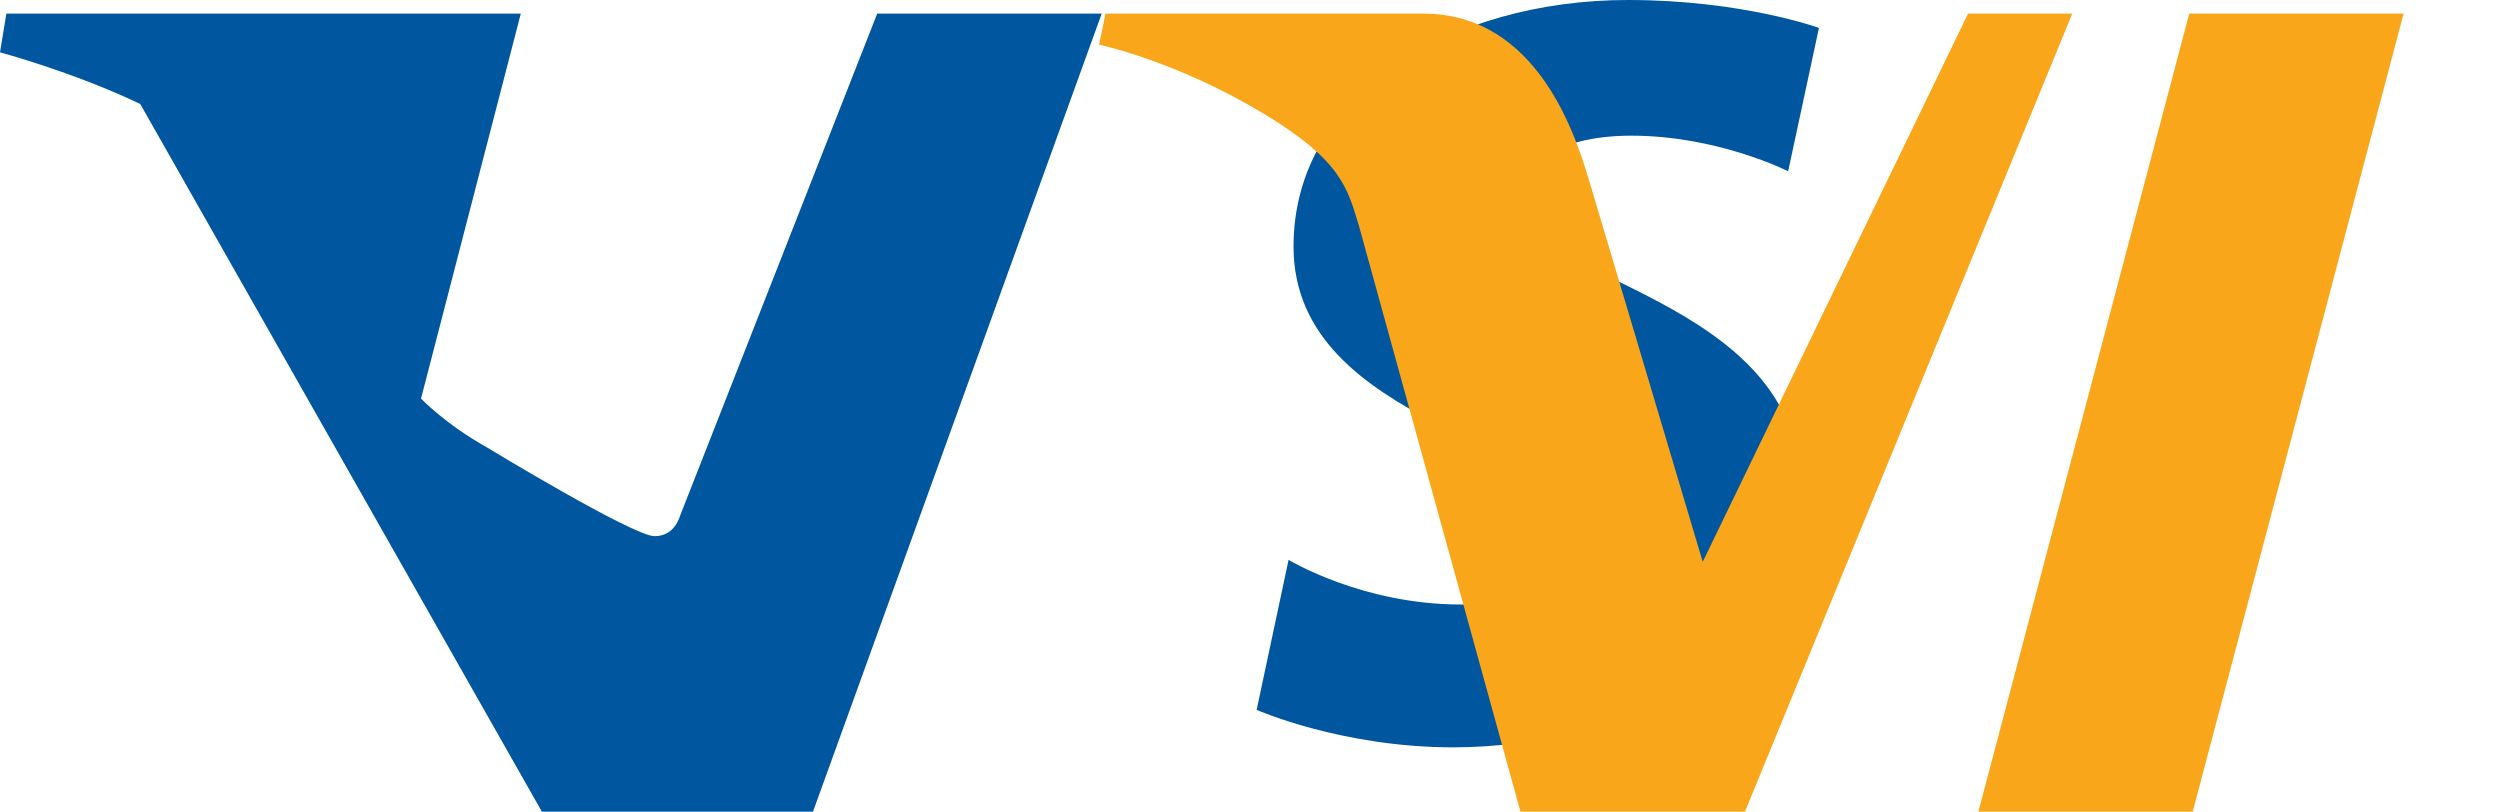
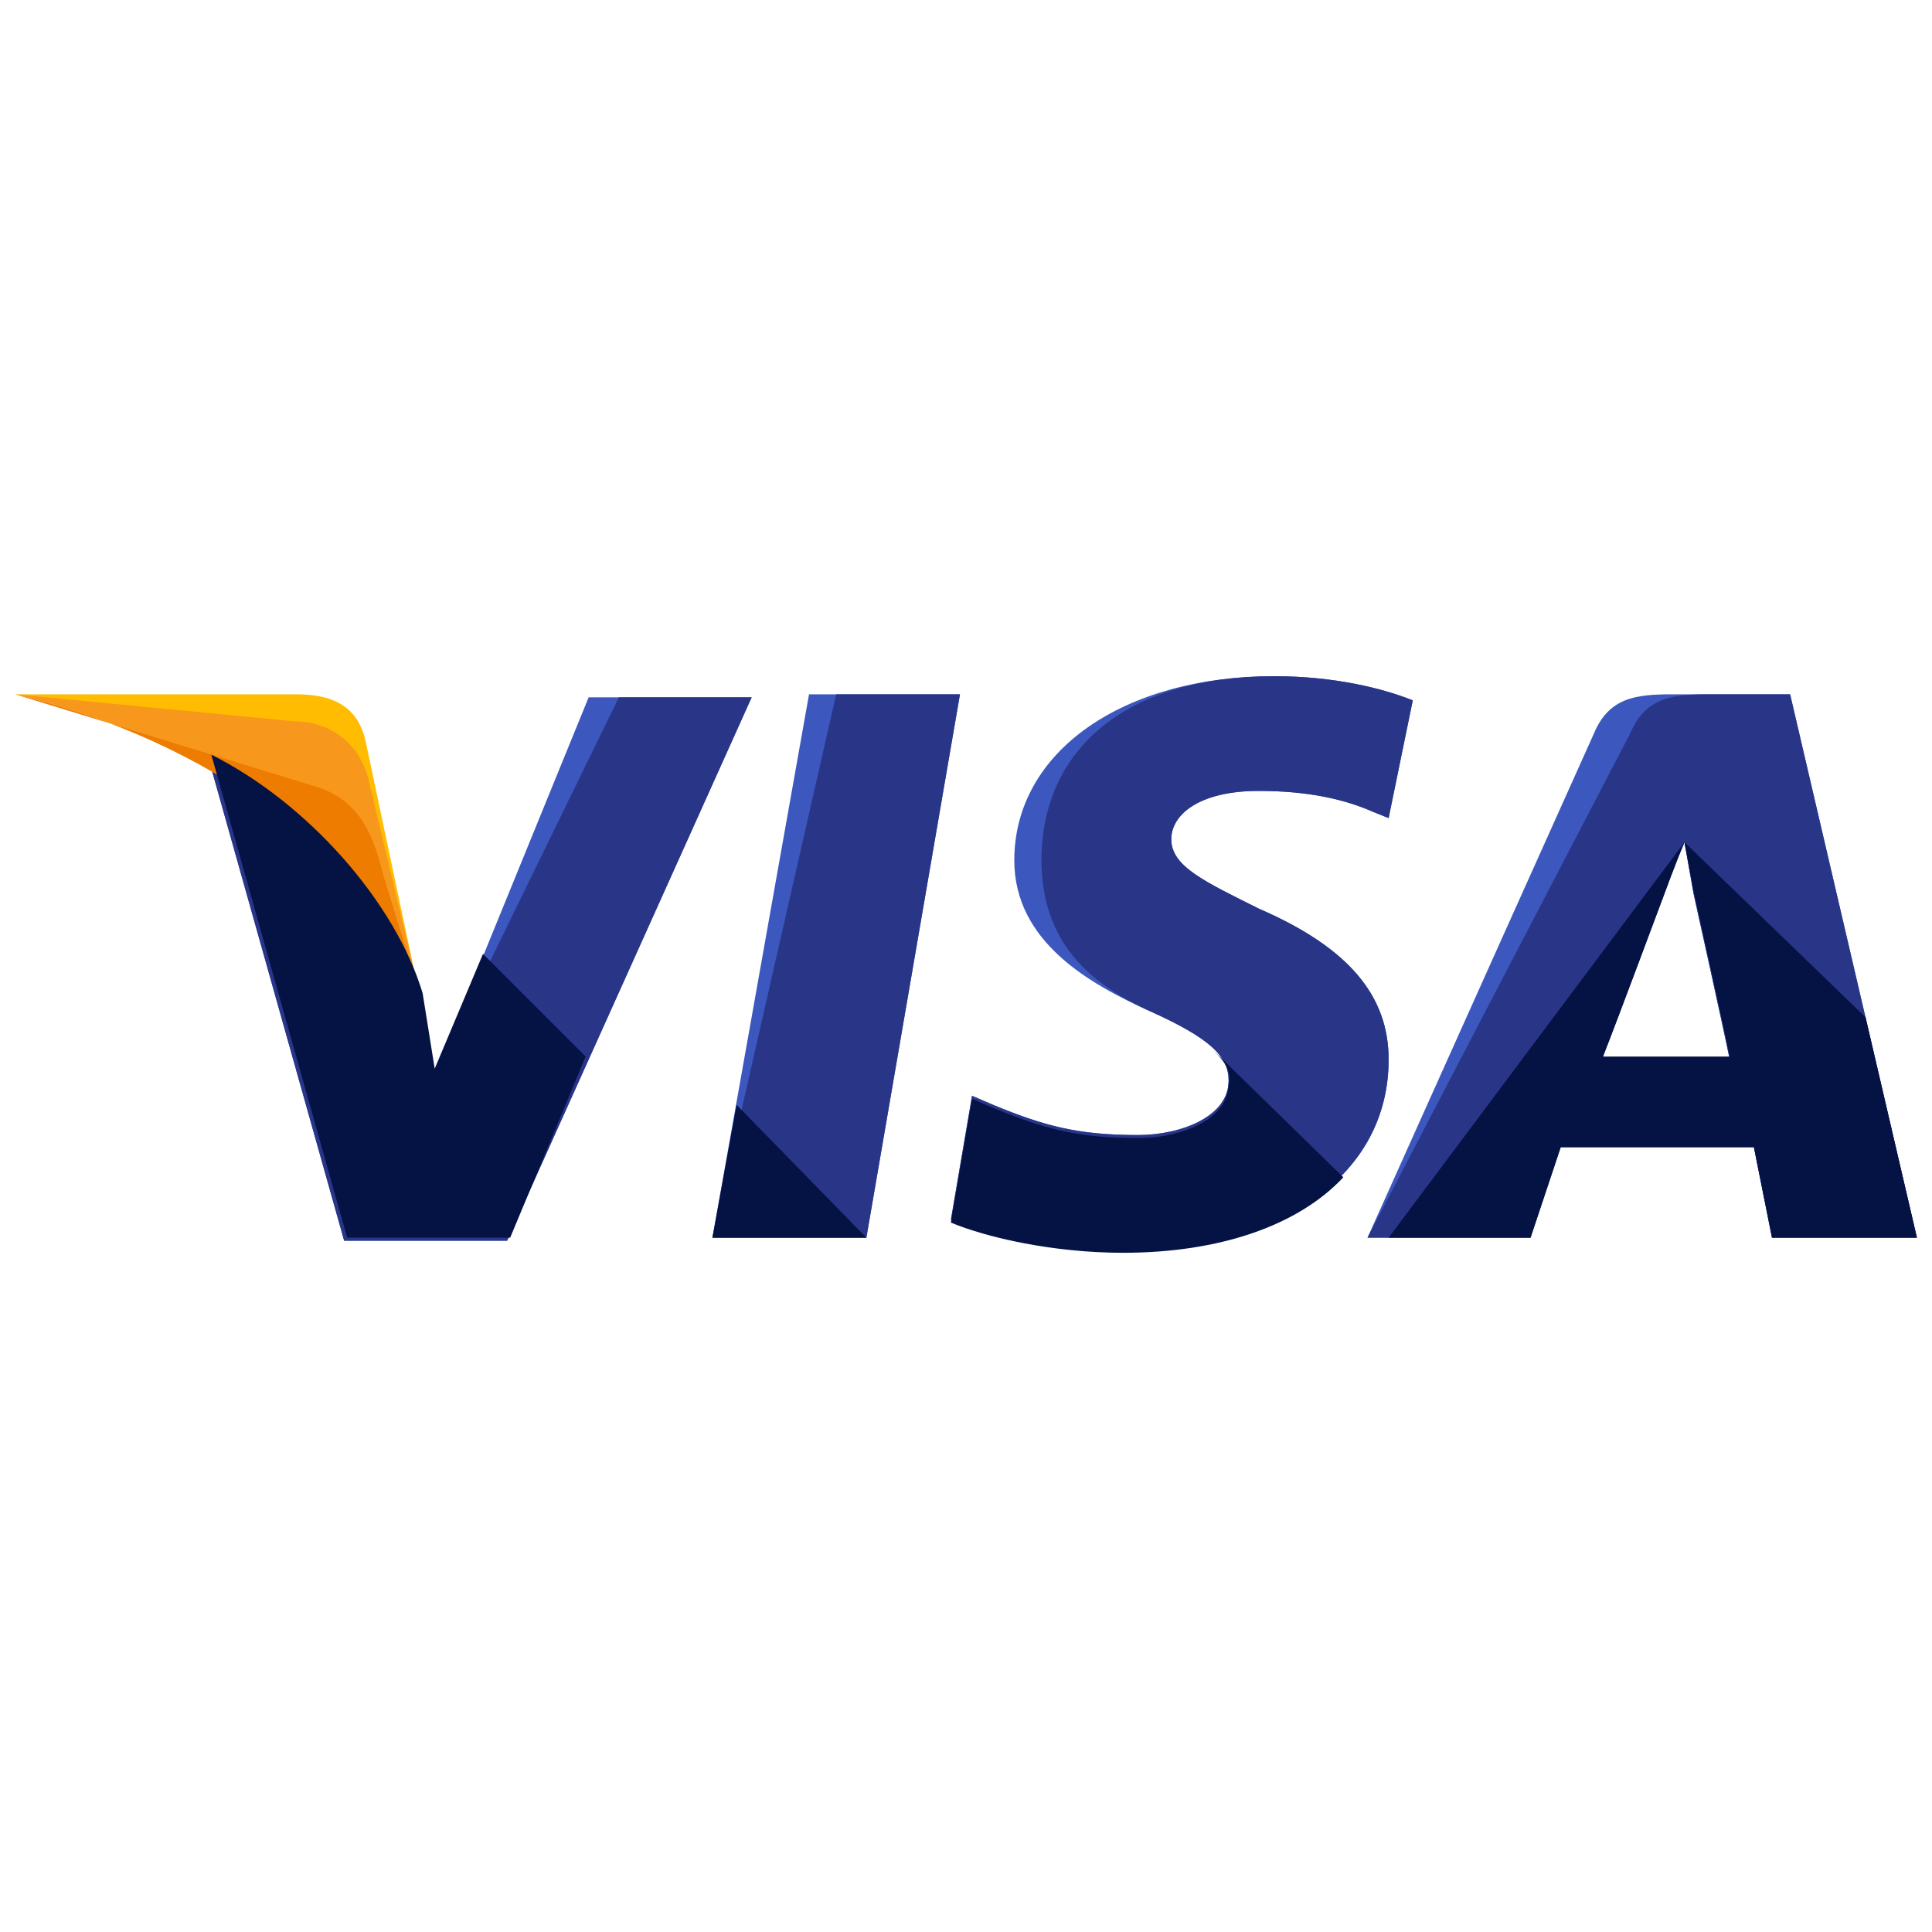
- <svg xmlns="http://www.w3.org/2000/svg" viewBox="0 0 1000 324.68">
-   <path fill="#00579f" d="M651.17,0c-70.64,0-133.76,37.46-133.76,98.6,0,72.73,113.42,77.5,113.42,114,0,15.4-17.41,29.2-46.62,29.2-39.39,0-68.78-17.86-68.78-17.86l-12.77,60c0,0,33.95,15,78.65,15,66.48,0,139.12-34.77,139.12-102.74,0-78.53-113.73-83.74-113.73-116.4,0-12.19,14.61-25.53,45.77-25.53,34.8,0,62.79,14.24,62.79,14.24l12.32-57.34c0,0-30.65-11.17-76.41-11.17Z" />
-   <path fill="#00579f" d="M2.55,5.45L0,20.93C0,20.93,29.6,28.9,56.09,41.59l160.67,283.09h108.43L440.68,5.45h-89.8l-78.67,200.39c-1.85,5.89-5.55,8.62-10.42,8.62-8.59,0-67.3-35.66-67.3-35.66-16.54-9.3-26.08-19.37-26.08-19.37L208.32,5.45H117.62L2.55,5.45Z" />
-   <path fill="#faa61a" d="M875.7,5.45l-84.35,319.23h85.74l84.35-319.23h-85.74Z" />
-   <path fill="#faa61a" d="M787.22,5.45l-106.13,219.29-45.38-152.32c-5.24-17.4-20.42-66.97-66.37-66.97H442.2l-2.55,12.43c0,0,30.16,6.24,65.37,27.32,31.74,19.04,33.95,30.08,38.58,45.2l64.59,234.28h89.8L828.9,5.45h-41.68Z" />
+ <svg xmlns="http://www.w3.org/2000/svg" enable-background="new 0 0 64 64" height="64px" id="Layer_1" version="1.1" viewBox="0 0 64 64" width="64px" xml:space="preserve">
+   <g>
+     <g>
+       <g>
+         <g>
+           <polygon fill="#3C58BF" points="23.6,41 26.8,23 31.8,23 28.7,41     " />
+         </g>
+       </g>
+       <g>
+         <g>
+           <polygon fill="#293688" points="23.6,41 27.7,23 31.8,23 28.7,41     " />
+         </g>
+       </g>
+       <g>
+         <g>
+           <path d="M46.8,23.2c-1-0.4-2.6-0.8-4.6-0.8c-5,0-8.6,2.5-8.6,6.1c0,2.7,2.5,4.1,4.5,5c2,0.9,2.6,1.5,2.6,2.3      c0,1.2-1.6,1.8-3,1.8c-2,0-3.1-0.3-4.8-1l-0.7-0.3l-0.7,4.1c1.2,0.5,3.4,1,5.7,1c5.3,0,8.8-2.5,8.8-6.3c0-2.1-1.3-3.7-4.3-5      c-1.8-0.9-2.9-1.4-2.9-2.3c0-0.8,0.9-1.6,2.9-1.6c1.7,0,2.9,0.3,3.8,0.7l0.5,0.2L46.8,23.2L46.8,23.2z" fill="#3C58BF" />
+         </g>
+       </g>
+       <g>
+         <g>
+           <path d="M46.8,23.2c-1-0.4-2.6-0.8-4.6-0.8c-5,0-7.7,2.5-7.7,6.1c0,2.7,1.6,4.1,3.6,5c2,0.9,2.6,1.5,2.6,2.3      c0,1.2-1.6,1.8-3,1.8c-2,0-3.1-0.3-4.8-1l-0.7-0.3l-0.7,4.1c1.2,0.5,3.4,1,5.7,1c5.3,0,8.8-2.5,8.8-6.3c0-2.1-1.3-3.7-4.3-5      c-1.8-0.9-2.9-1.4-2.9-2.3c0-0.8,0.9-1.6,2.9-1.6c1.7,0,2.9,0.3,3.8,0.7l0.5,0.2L46.8,23.2L46.8,23.2z" fill="#293688" />
+         </g>
+       </g>
+       <g>
+         <g>
+           <path d="M55.4,23c-1.2,0-2.1,0.1-2.6,1.3L45.3,41h5.4l1-3h6.4l0.6,3h4.8l-4.2-18H55.4z M53.1,35      c0.3-0.9,2-5.3,2-5.3c0,0,0.4-1.1,0.7-1.8l0.3,1.7c0,0,1,4.5,1.2,5.5H53.1L53.1,35z" fill="#3C58BF" />
+         </g>
+       </g>
+       <g>
+         <g>
+           <path d="M56.6,23c-1.2,0-2.1,0.1-2.6,1.3L45.3,41h5.4l1-3h6.4l0.6,3h4.8l-4.2-18H56.6z M53.1,35      c0.4-1,2-5.3,2-5.3c0,0,0.4-1.1,0.7-1.8l0.3,1.7c0,0,1,4.5,1.2,5.5H53.1L53.1,35z" fill="#293688" />
+         </g>
+       </g>
+       <g>
+         <g>
+           <path d="M14.4,35.6L13.9,33c-0.9-3-3.8-6.3-7-7.9l4.5,16h5.4l8.1-18h-5.4L14.4,35.6z" fill="#3C58BF" />
+         </g>
+       </g>
+       <g>
+         <g>
+           <path d="M14.4,35.6L13.9,33c-0.9-3-3.8-6.3-7-7.9l4.5,16h5.4l8.1-18h-4.4L14.4,35.6z" fill="#293688" />
+         </g>
+       </g>
+       <g>
+         <g>
+           <path d="M0.5,23l0.9,0.2c6.4,1.5,10.8,5.3,12.5,9.8l-1.8-8.5c-0.3-1.2-1.2-1.5-2.3-1.5H0.5z" fill="#FFBC00" />
+         </g>
+       </g>
+       <g>
+         <g>
+           <path d="M0.5,23L0.5,23c6.4,1.5,11.7,5.4,13.4,9.9l-1.7-7.1c-0.3-1.2-1.3-1.9-2.4-1.9L0.5,23z" fill="#F7981D" />
+         </g>
+       </g>
+       <g>
+         <g>
+           <path d="M0.5,23L0.5,23c6.4,1.5,11.7,5.4,13.4,9.9L12.7,29c-0.3-1.2-0.7-2.4-2.1-2.9L0.5,23z" fill="#ED7C00" />
+         </g>
+       </g>
+     </g>
+     <g>
+       <path d="M19.4,35L16,31.6l-1.6,3.8l-0.4-2.5c-0.9-3-3.8-6.3-7-7.9l4.5,16h5.4L19.4,35z" fill="#051244" />
+     </g>
+     <g>
+       <polygon fill="#051244" points="28.7,41 24.4,36.6 23.6,41 28.7,41   " />
+     </g>
+     <g>
+       <path d="M40.2,34.8L40.2,34.8c0.4,0.4,0.6,0.7,0.5,1.1c0,1.2-1.6,1.8-3,1.8c-2,0-3.1-0.3-4.8-1l-0.7-0.3l-0.7,4.1    c1.2,0.5,3.4,1,5.7,1c3.2,0,5.8-0.9,7.3-2.5L40.2,34.8z" fill="#051244" />
+     </g>
+     <g>
+       <path d="M46,41h4.7l1-3h6.4l0.6,3h4.8l-1.7-7.3l-6-5.8l0.3,1.6c0,0,1,4.5,1.2,5.5h-4.2c0.4-1,2-5.3,2-5.3    c0,0,0.4-1.1,0.7-1.8" fill="#051244" />
+     </g>
+   </g>
</svg>
